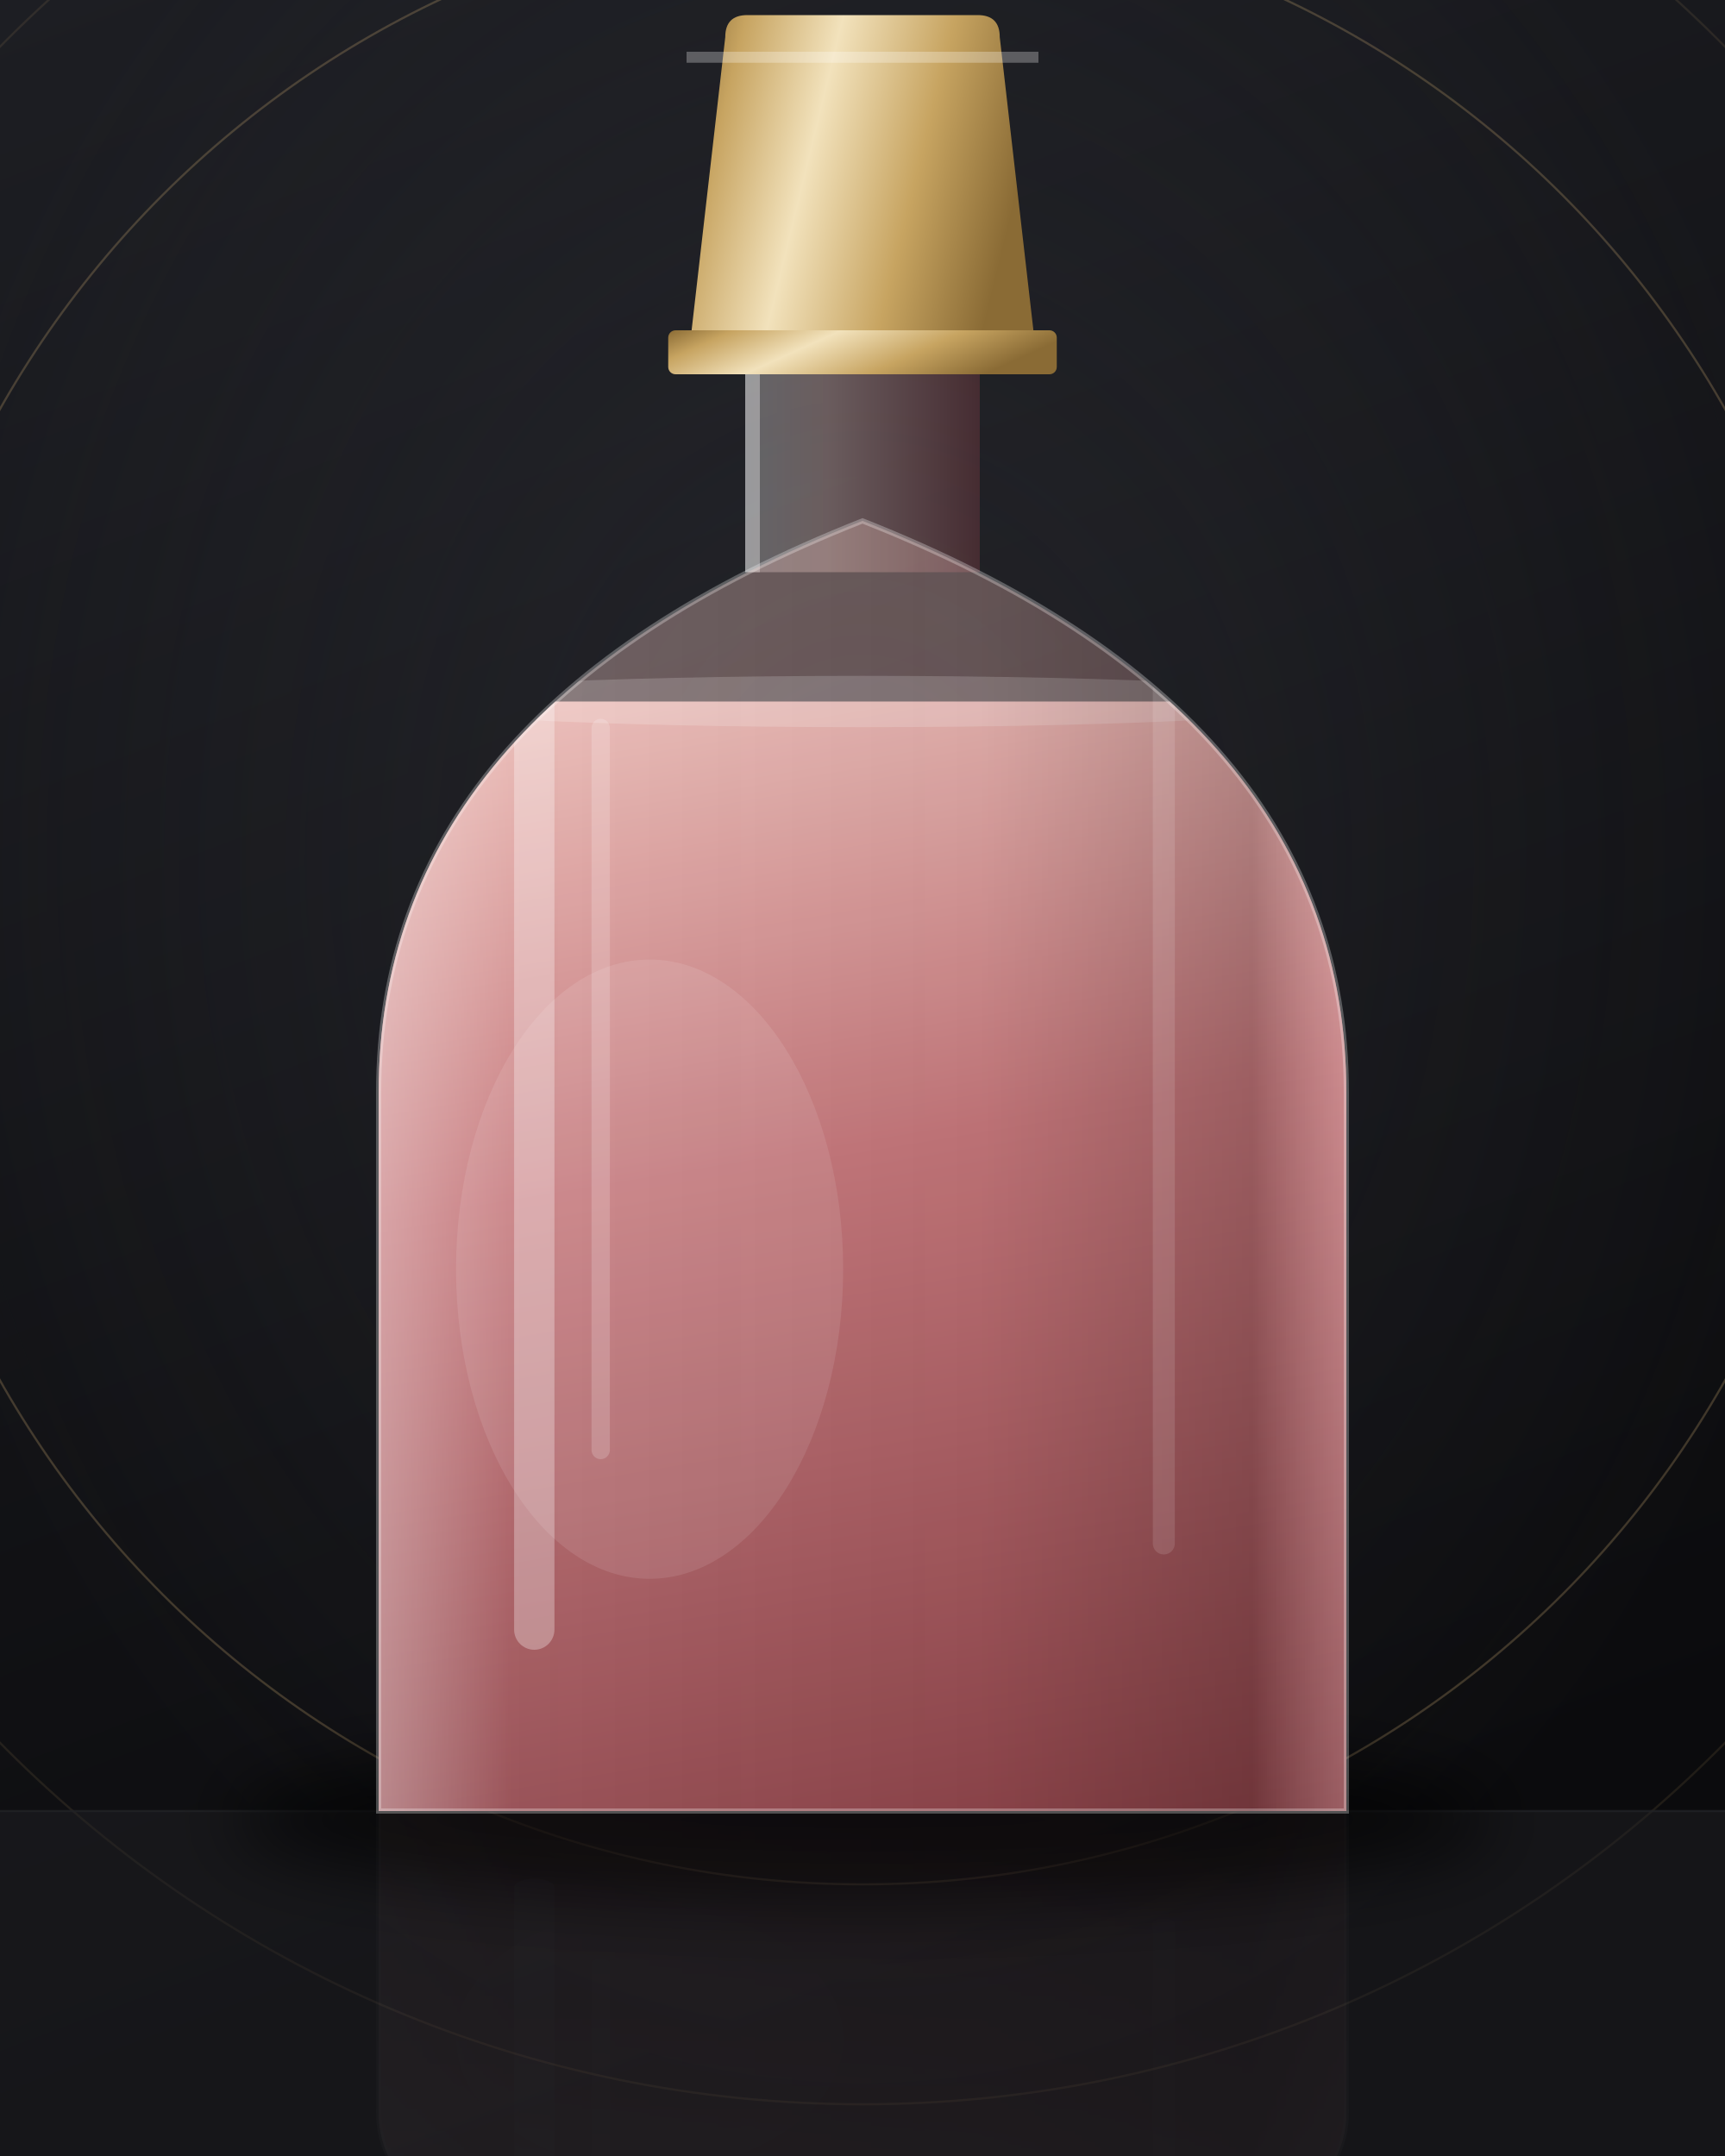
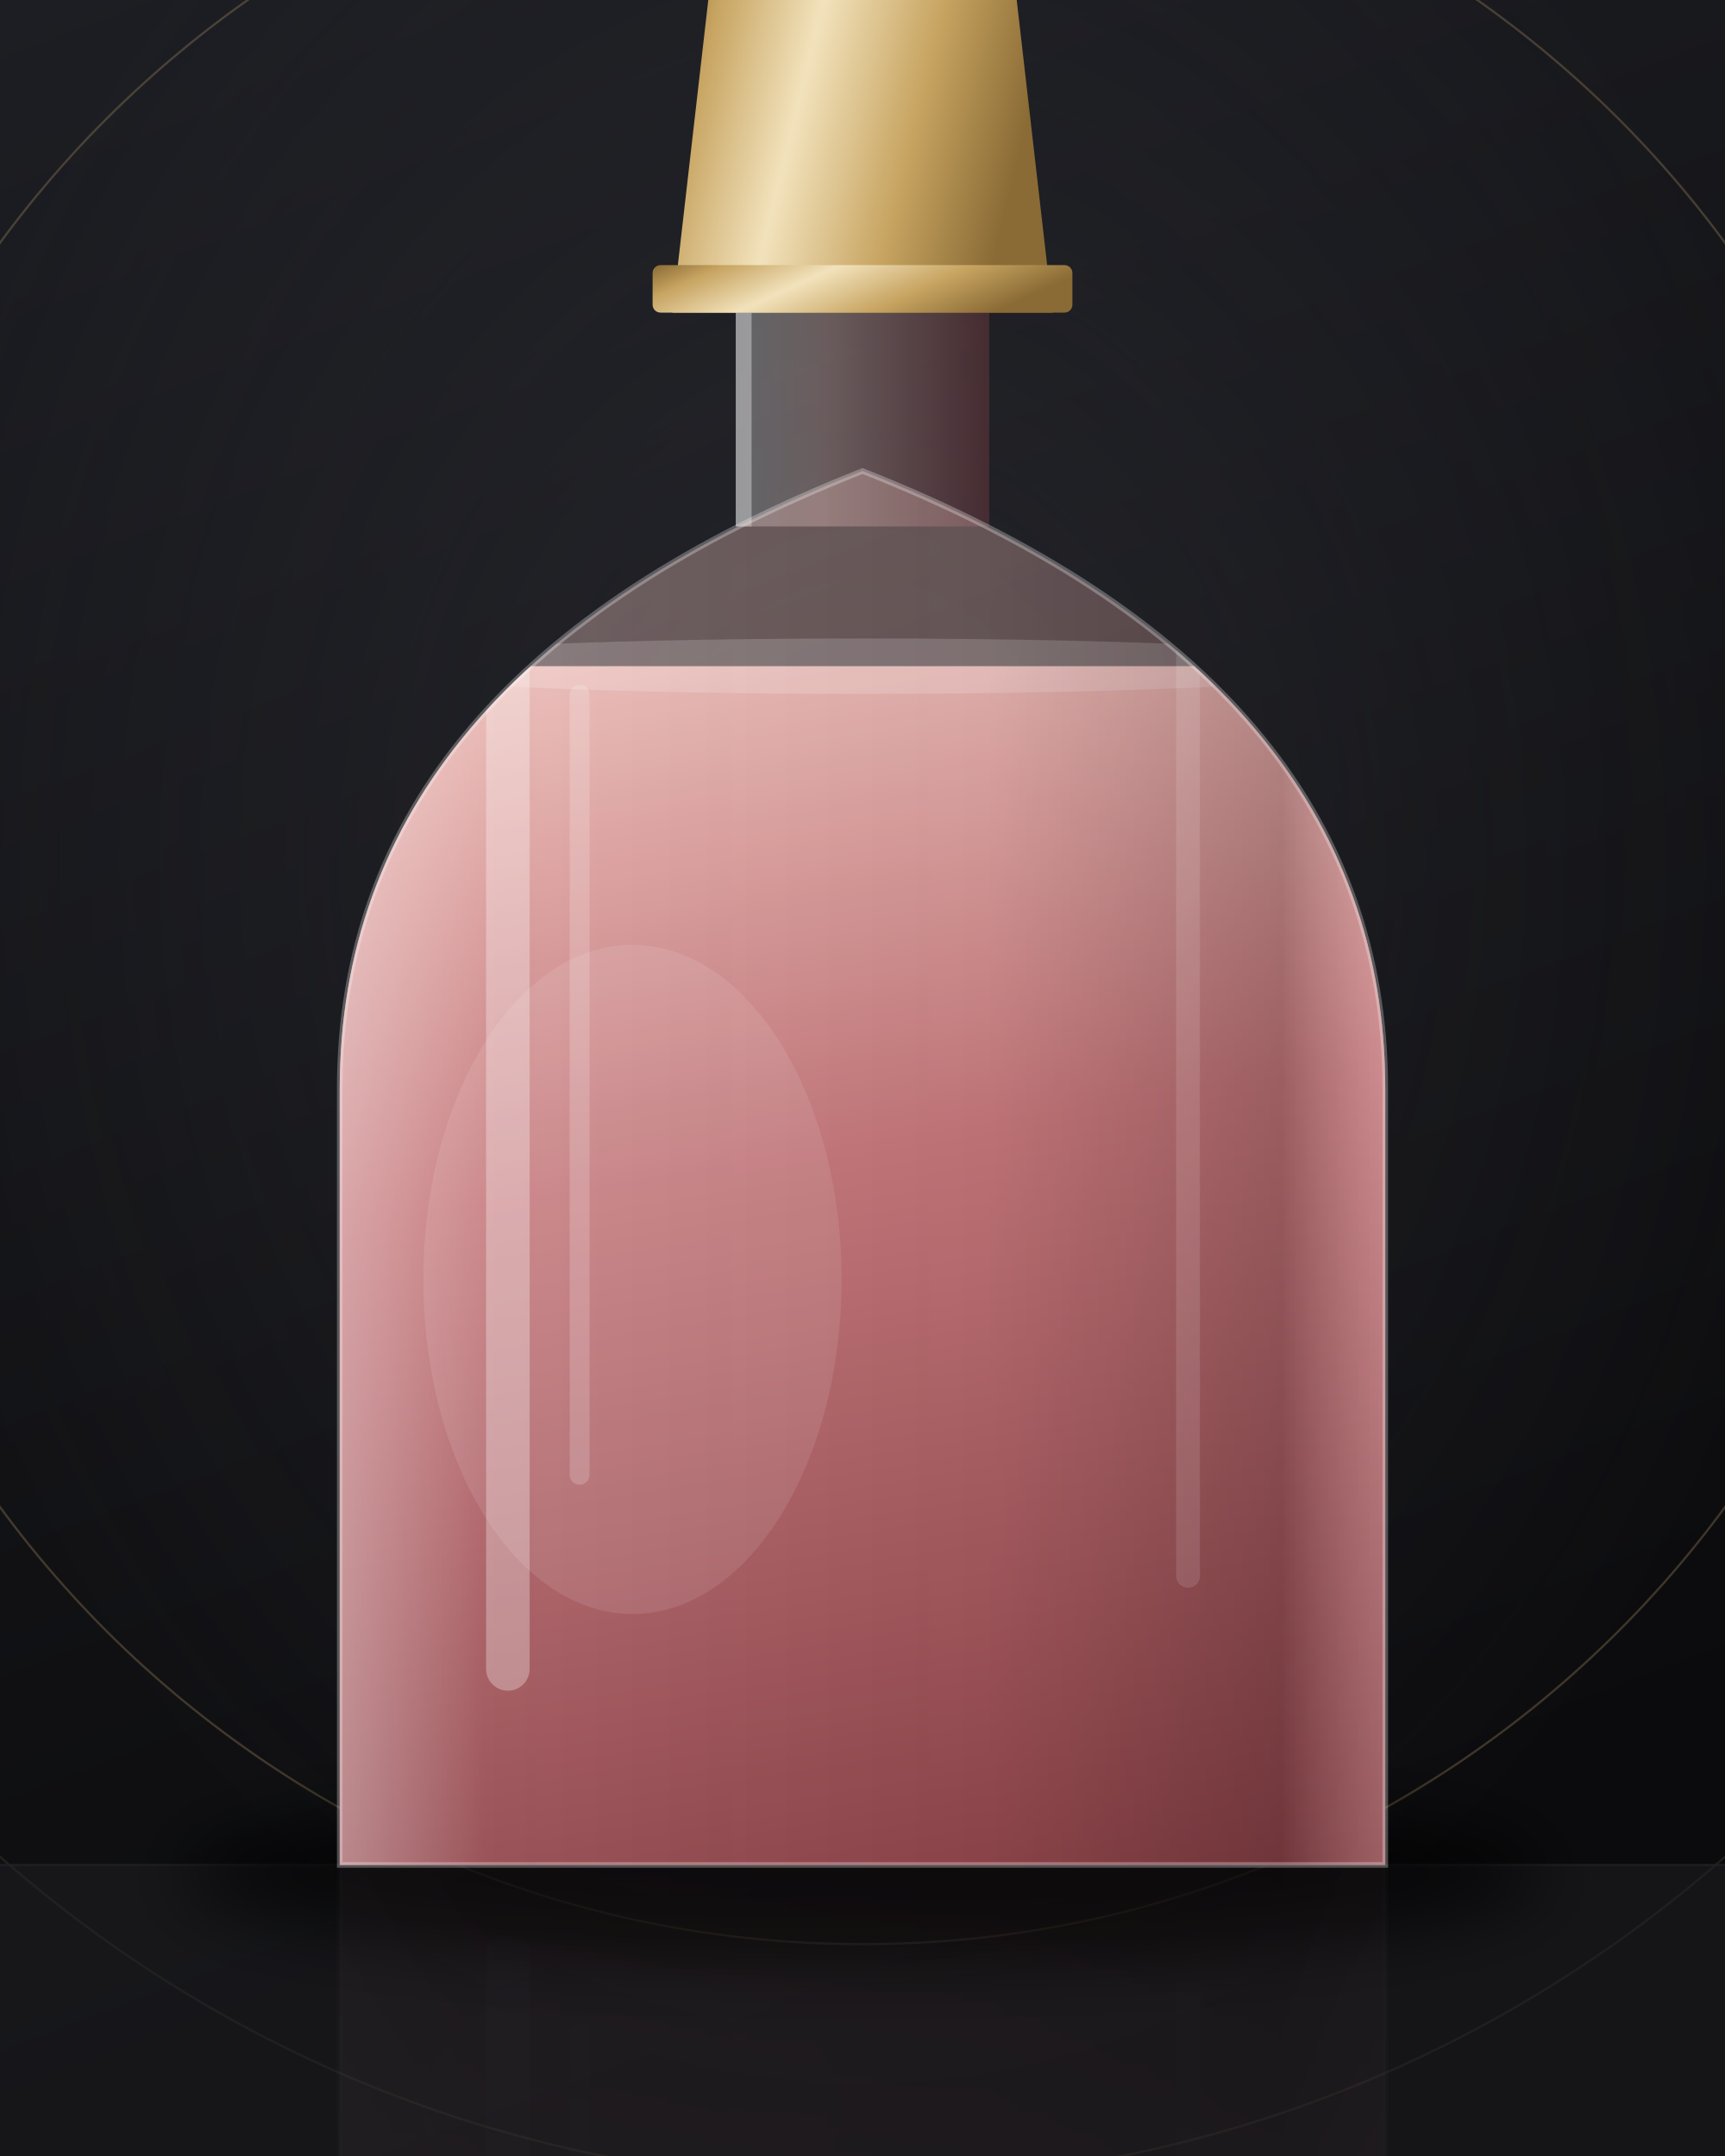
<svg xmlns="http://www.w3.org/2000/svg" viewBox="0 0 800 1000" width="800" height="1000" role="img">
  <defs>
    <linearGradient id="bg-zahr-al-yasmin2" x1="0" y1="0" x2="0.3" y2="1">
      <stop offset="0" stop-color="#1D1E23" />
      <stop offset="1" stop-color="#0B0B0D" />
    </linearGradient>
    <radialGradient id="glow-zahr-al-yasmin2" cx="0.5" cy="0.4" r="0.58">
      <stop offset="0" stop-color="#3D3E46" stop-opacity="0.8" />
      <stop offset="1" stop-color="#3D3E46" stop-opacity="0" />
    </radialGradient>
    <linearGradient id="liq-zahr-al-yasmin2" x1="0" y1="0" x2="0.25" y2="1">
      <stop offset="0" stop-color="#F3CBC4" />
      <stop offset="0.45" stop-color="#C4767A" />
      <stop offset="1" stop-color="#8B4248" />
    </linearGradient>
    <linearGradient id="empty-zahr-al-yasmin2" x1="0" y1="0" x2="0.3" y2="1">
      <stop offset="0" stop-color="#F3CBC4" stop-opacity="0.34" />
      <stop offset="1" stop-color="#C4767A" stop-opacity="0.42" />
    </linearGradient>
    <linearGradient id="glass-zahr-al-yasmin2" x1="0" y1="0" x2="1" y2="0">
      <stop offset="0" stop-color="#ffffff" stop-opacity="0.34" />
      <stop offset="0.14" stop-color="#ffffff" stop-opacity="0.05" />
      <stop offset="0.62" stop-color="#000000" stop-opacity="0.04" />
      <stop offset="0.9" stop-color="#000000" stop-opacity="0.2" />
      <stop offset="1" stop-color="#ffffff" stop-opacity="0.16" />
    </linearGradient>
    <linearGradient id="cap-zahr-al-yasmin2" x1="0" y1="0" x2="1" y2="0.25">
      <stop offset="0" stop-color="#8A6B35" />
      <stop offset="0.16" stop-color="#C7A461" />
      <stop offset="0.42" stop-color="#F2E2BC" />
      <stop offset="0.72" stop-color="#C7A461" />
      <stop offset="1" stop-color="#8A6B35" />
    </linearGradient>
    <linearGradient id="neck-zahr-al-yasmin2" x1="0" y1="0" x2="1" y2="0">
      <stop offset="0" stop-color="#ffffff" stop-opacity="0.3" />
      <stop offset="0.35" stop-color="#F3CBC4" stop-opacity="0.35" />
      <stop offset="1" stop-color="#8B4248" stop-opacity="0.35" />
    </linearGradient>
    <linearGradient id="fade-zahr-al-yasmin2" x1="0" y1="0" x2="0" y2="1">
      <stop offset="0" stop-color="#ffffff" stop-opacity="0.55" />
      <stop offset="1" stop-color="#ffffff" stop-opacity="0" />
    </linearGradient>
    <mask id="reflect-zahr-al-yasmin2">
      <rect x="-1000" y="-1000" width="2000" height="2000" fill="url(#fade-zahr-al-yasmin2)" />
    </mask>
    <filter id="soft-zahr-al-yasmin2" x="-60%" y="-60%" width="220%" height="220%">
      <feGaussianBlur stdDeviation="16" />
    </filter>
  </defs>
  <rect width="800" height="1000" fill="url(#bg-zahr-al-yasmin2)" />
  <rect width="800" height="1000" fill="url(#glow-zahr-al-yasmin2)" opacity="0.45" />
-   <circle cx="400" cy="415" r="459" fill="none" stroke="#C2A16B" stroke-opacity="0.28" />
-   <circle cx="400" cy="415" r="561" fill="none" stroke="#C2A16B" stroke-opacity="0.12" />
-   <rect y="840" width="800" height="160" fill="#212226" opacity="0.45" />
-   <path d="M 0 840 L 800 840" stroke="#212226" stroke-opacity="0.8" />
-   <ellipse cx="400" cy="844" rx="292.4" ry="37.4" fill="#040405" opacity="0.65" filter="url(#soft-zahr-al-yasmin2)" />
-   <g mask="url(#reflect-zahr-al-yasmin2)" opacity="0.16" transform="translate(400 840) scale(1.7 -0.714)">
+   <circle cx="400" cy="405.816" r="495.918" fill="none" stroke="#C2A16B" stroke-opacity="0.28" />
+   <circle cx="400" cy="405.816" r="606.122" fill="none" stroke="#C2A16B" stroke-opacity="0.12" />
+   <rect y="865" width="800" height="135" fill="#212226" opacity="0.45" />
+   <path d="M 0 865 L 800 865" stroke="#212226" stroke-opacity="0.8" />
+   <ellipse cx="400" cy="869" rx="315.918" ry="40.408" fill="#040405" opacity="0.65" filter="url(#soft-zahr-al-yasmin2)" />
+   <g mask="url(#reflect-zahr-al-yasmin2)" opacity="0.16" transform="translate(400 865) scale(1.836735 -0.7714286)">
    <clipPath id="clip-zahr-al-yasmin2">
      <path d="M -132 0 L -132 -196 Q -132 -300 0 -352 Q 132 -300 132 -196 L 132 0 Z" />
    </clipPath>
    <rect x="-32" y="-392" width="64" height="54" fill="url(#neck-zahr-al-yasmin2)" />
    <rect x="-32" y="-392" width="4" height="54" fill="#ffffff" opacity="0.35" />
    <path d="M -48 -392 L 48 -392 L 37.44 -484 Q 37.44 -490 31.44 -490 L -31.44 -490 Q -37.44 -490 -37.44 -484 Z" fill="url(#cap-zahr-al-yasmin2)" />
    <rect x="-48" y="-480" width="96" height="3" fill="#ffffff" opacity="0.28" />
    <rect x="-53" y="-404" width="106" height="12" rx="2" fill="url(#cap-zahr-al-yasmin2)" />
    <path d="M -132 0 L -132 -196 Q -132 -300 0 -352 Q 132 -300 132 -196 L 132 0 Z" fill="url(#empty-zahr-al-yasmin2)" />
    <g clip-path="url(#clip-zahr-al-yasmin2)">
      <rect x="-260" y="-302.72" width="520" height="342.72" fill="url(#liq-zahr-al-yasmin2)" />
      <ellipse cx="0" cy="-302.72" rx="132" ry="7" fill="#ffffff" opacity="0.18" />
      <ellipse cx="-58.08" cy="-147.84" rx="52.8" ry="84.48" fill="#ffffff" opacity="0.1" />
    </g>
    <path d="M -132 0 L -132 -196 Q -132 -300 0 -352 Q 132 -300 132 -196 L 132 0 Z" fill="url(#glass-zahr-al-yasmin2)" />
    <path d="M -132 0 L -132 -196 Q -132 -300 0 -352 Q 132 -300 132 -196 L 132 0 Z" fill="none" stroke="#ffffff" stroke-opacity="0.28" stroke-width="1.4" />
    <g clip-path="url(#clip-zahr-al-yasmin2)">
      <rect x="-95.04" y="-326" width="11" height="282" rx="5.5" fill="#ffffff" opacity="0.3" />
      <rect x="-73.92" y="-298" width="5" height="202" rx="2.5" fill="#ffffff" opacity="0.18" />
      <rect x="79.2" y="-312" width="6" height="242" rx="3" fill="#ffffff" opacity="0.12" />
    </g>
  </g>
-   <g transform="translate(400 840) scale(1.7)">
+   <g transform="translate(400 865) scale(1.836735)">
    <clipPath id="clip-zahr-al-yasmin2">
      <path d="M -132 0 L -132 -196 Q -132 -300 0 -352 Q 132 -300 132 -196 L 132 0 Z" />
    </clipPath>
    <rect x="-32" y="-392" width="64" height="54" fill="url(#neck-zahr-al-yasmin2)" />
    <rect x="-32" y="-392" width="4" height="54" fill="#ffffff" opacity="0.35" />
    <path d="M -48 -392 L 48 -392 L 37.44 -484 Q 37.44 -490 31.44 -490 L -31.44 -490 Q -37.44 -490 -37.44 -484 Z" fill="url(#cap-zahr-al-yasmin2)" />
    <rect x="-48" y="-480" width="96" height="3" fill="#ffffff" opacity="0.28" />
    <rect x="-53" y="-404" width="106" height="12" rx="2" fill="url(#cap-zahr-al-yasmin2)" />
    <path d="M -132 0 L -132 -196 Q -132 -300 0 -352 Q 132 -300 132 -196 L 132 0 Z" fill="url(#empty-zahr-al-yasmin2)" />
    <g clip-path="url(#clip-zahr-al-yasmin2)">
      <rect x="-260" y="-302.72" width="520" height="342.72" fill="url(#liq-zahr-al-yasmin2)" />
      <ellipse cx="0" cy="-302.72" rx="132" ry="7" fill="#ffffff" opacity="0.18" />
      <ellipse cx="-58.08" cy="-147.84" rx="52.8" ry="84.48" fill="#ffffff" opacity="0.1" />
    </g>
    <path d="M -132 0 L -132 -196 Q -132 -300 0 -352 Q 132 -300 132 -196 L 132 0 Z" fill="url(#glass-zahr-al-yasmin2)" />
    <path d="M -132 0 L -132 -196 Q -132 -300 0 -352 Q 132 -300 132 -196 L 132 0 Z" fill="none" stroke="#ffffff" stroke-opacity="0.28" stroke-width="1.4" />
    <g clip-path="url(#clip-zahr-al-yasmin2)">
      <rect x="-95.04" y="-326" width="11" height="282" rx="5.5" fill="#ffffff" opacity="0.3" />
      <rect x="-73.92" y="-298" width="5" height="202" rx="2.5" fill="#ffffff" opacity="0.18" />
      <rect x="79.2" y="-312" width="6" height="242" rx="3" fill="#ffffff" opacity="0.12" />
    </g>
  </g>
</svg>
